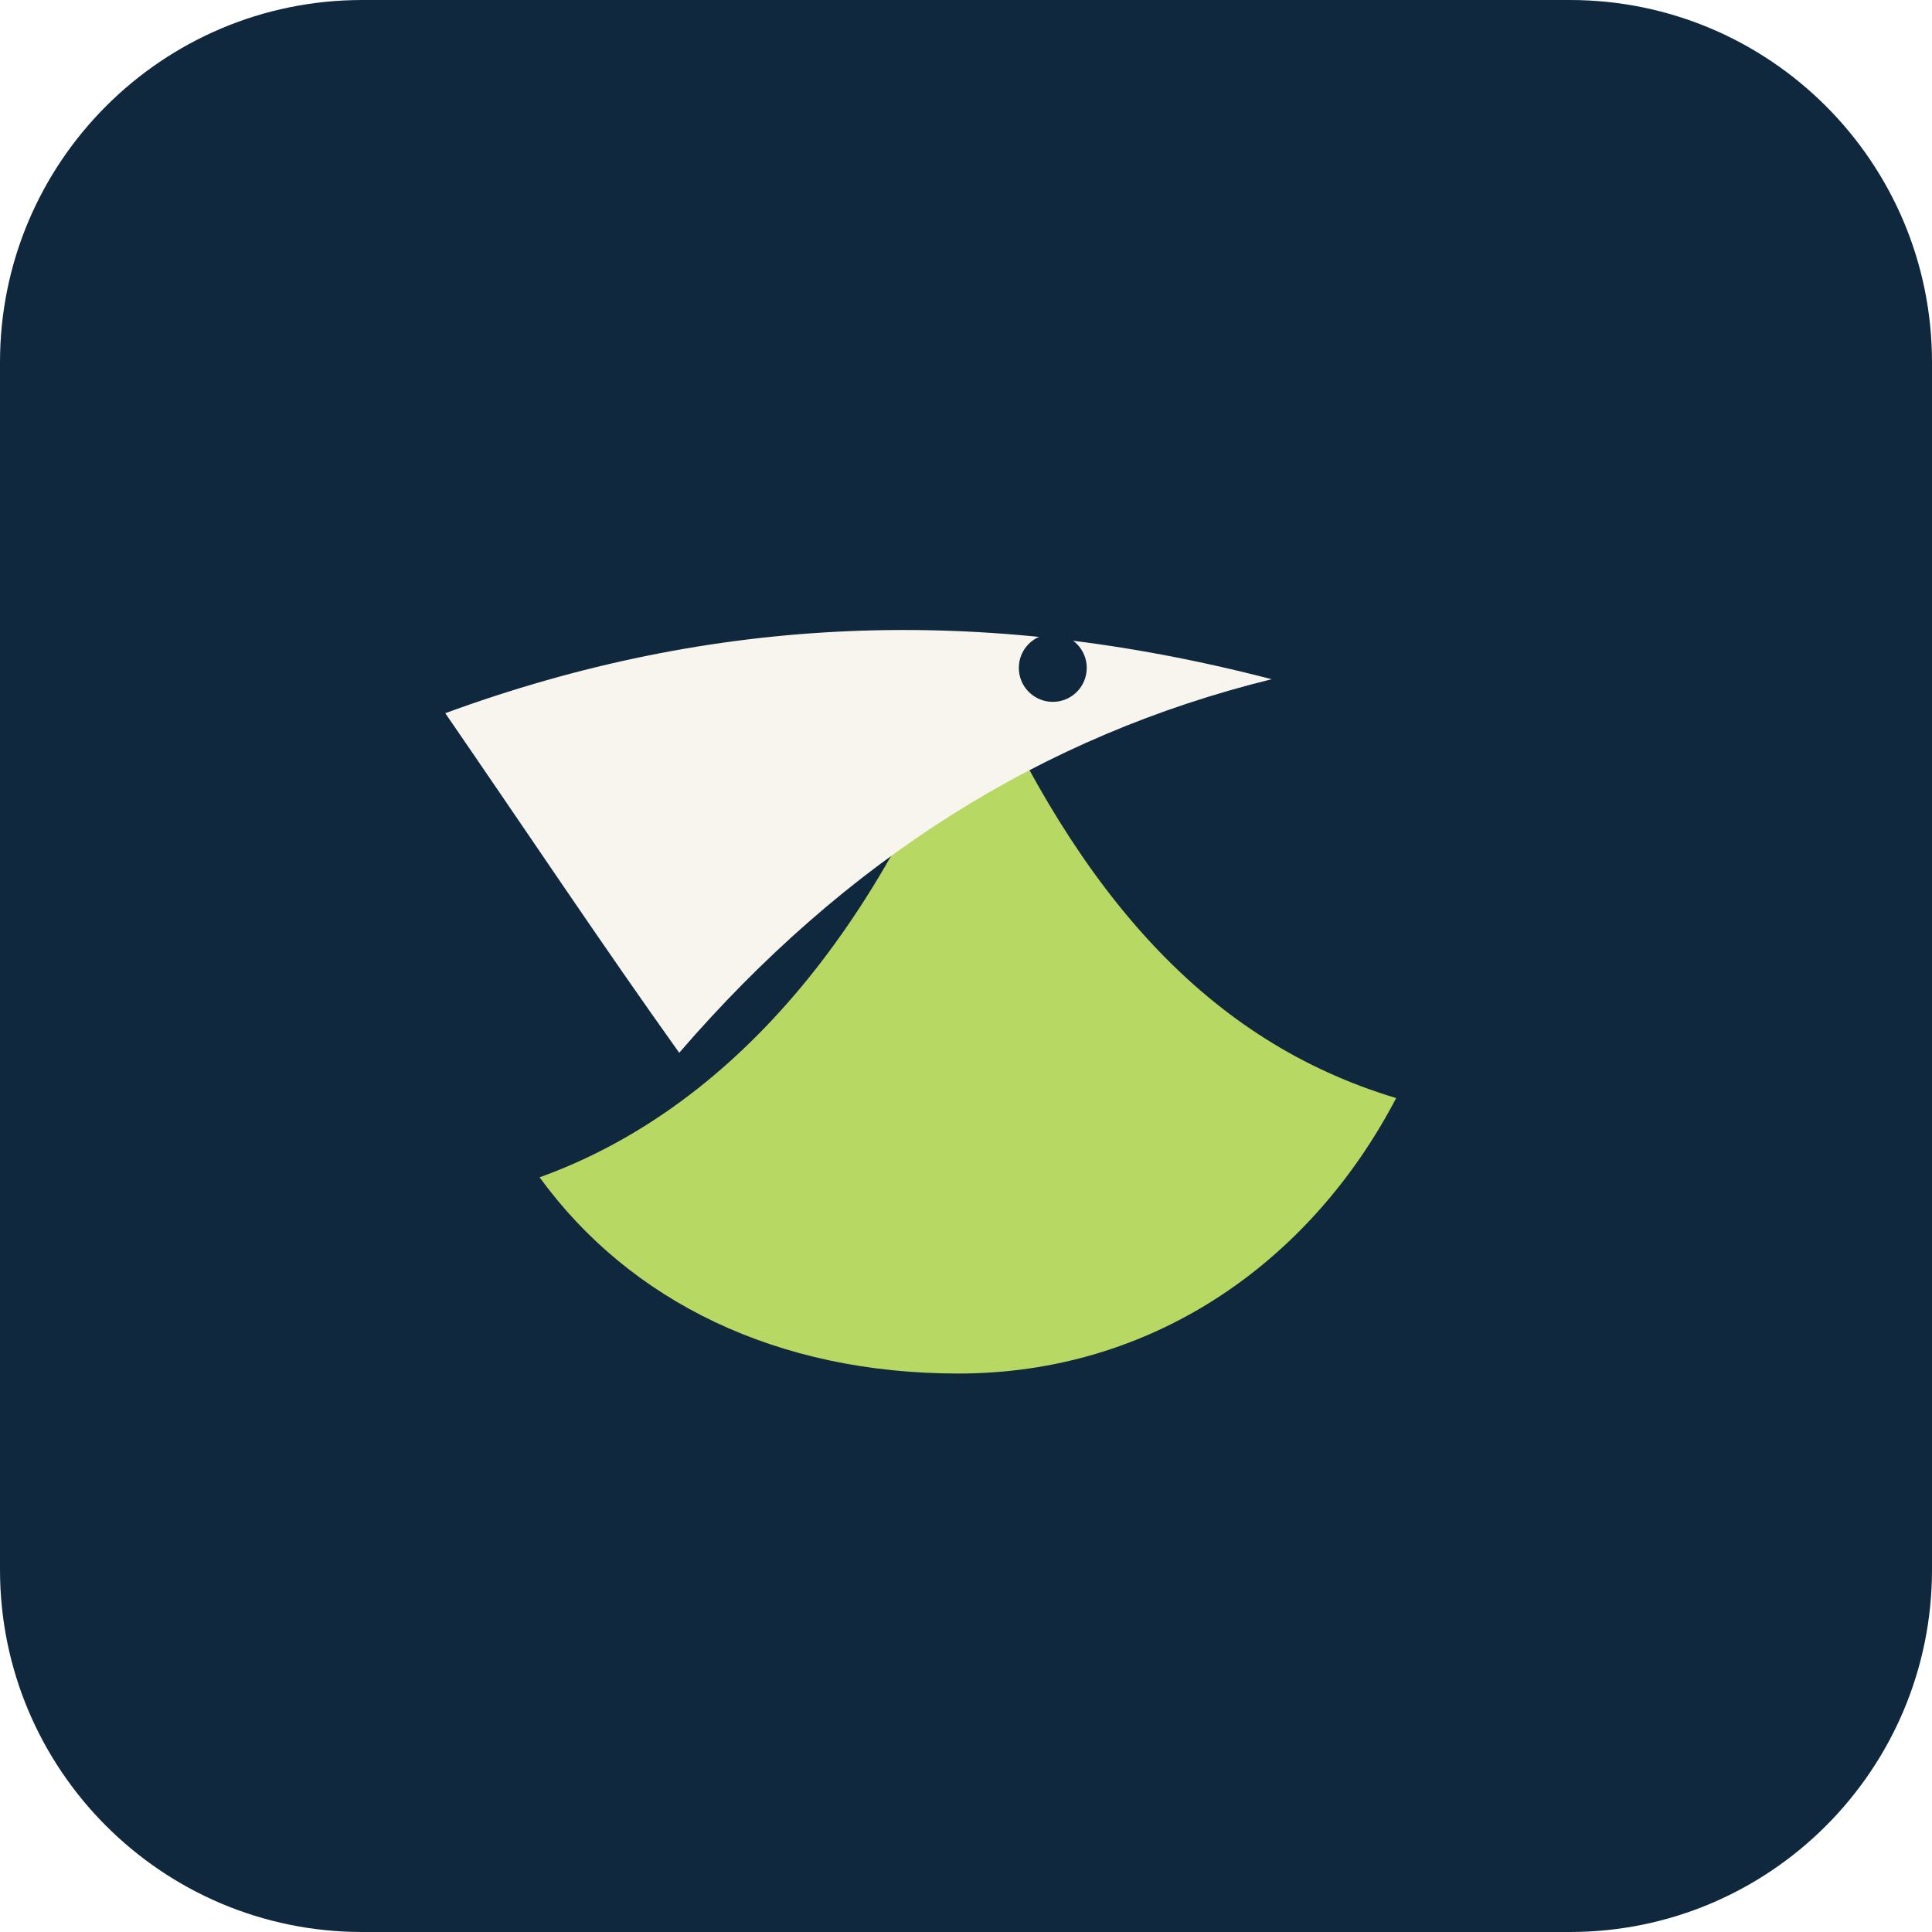
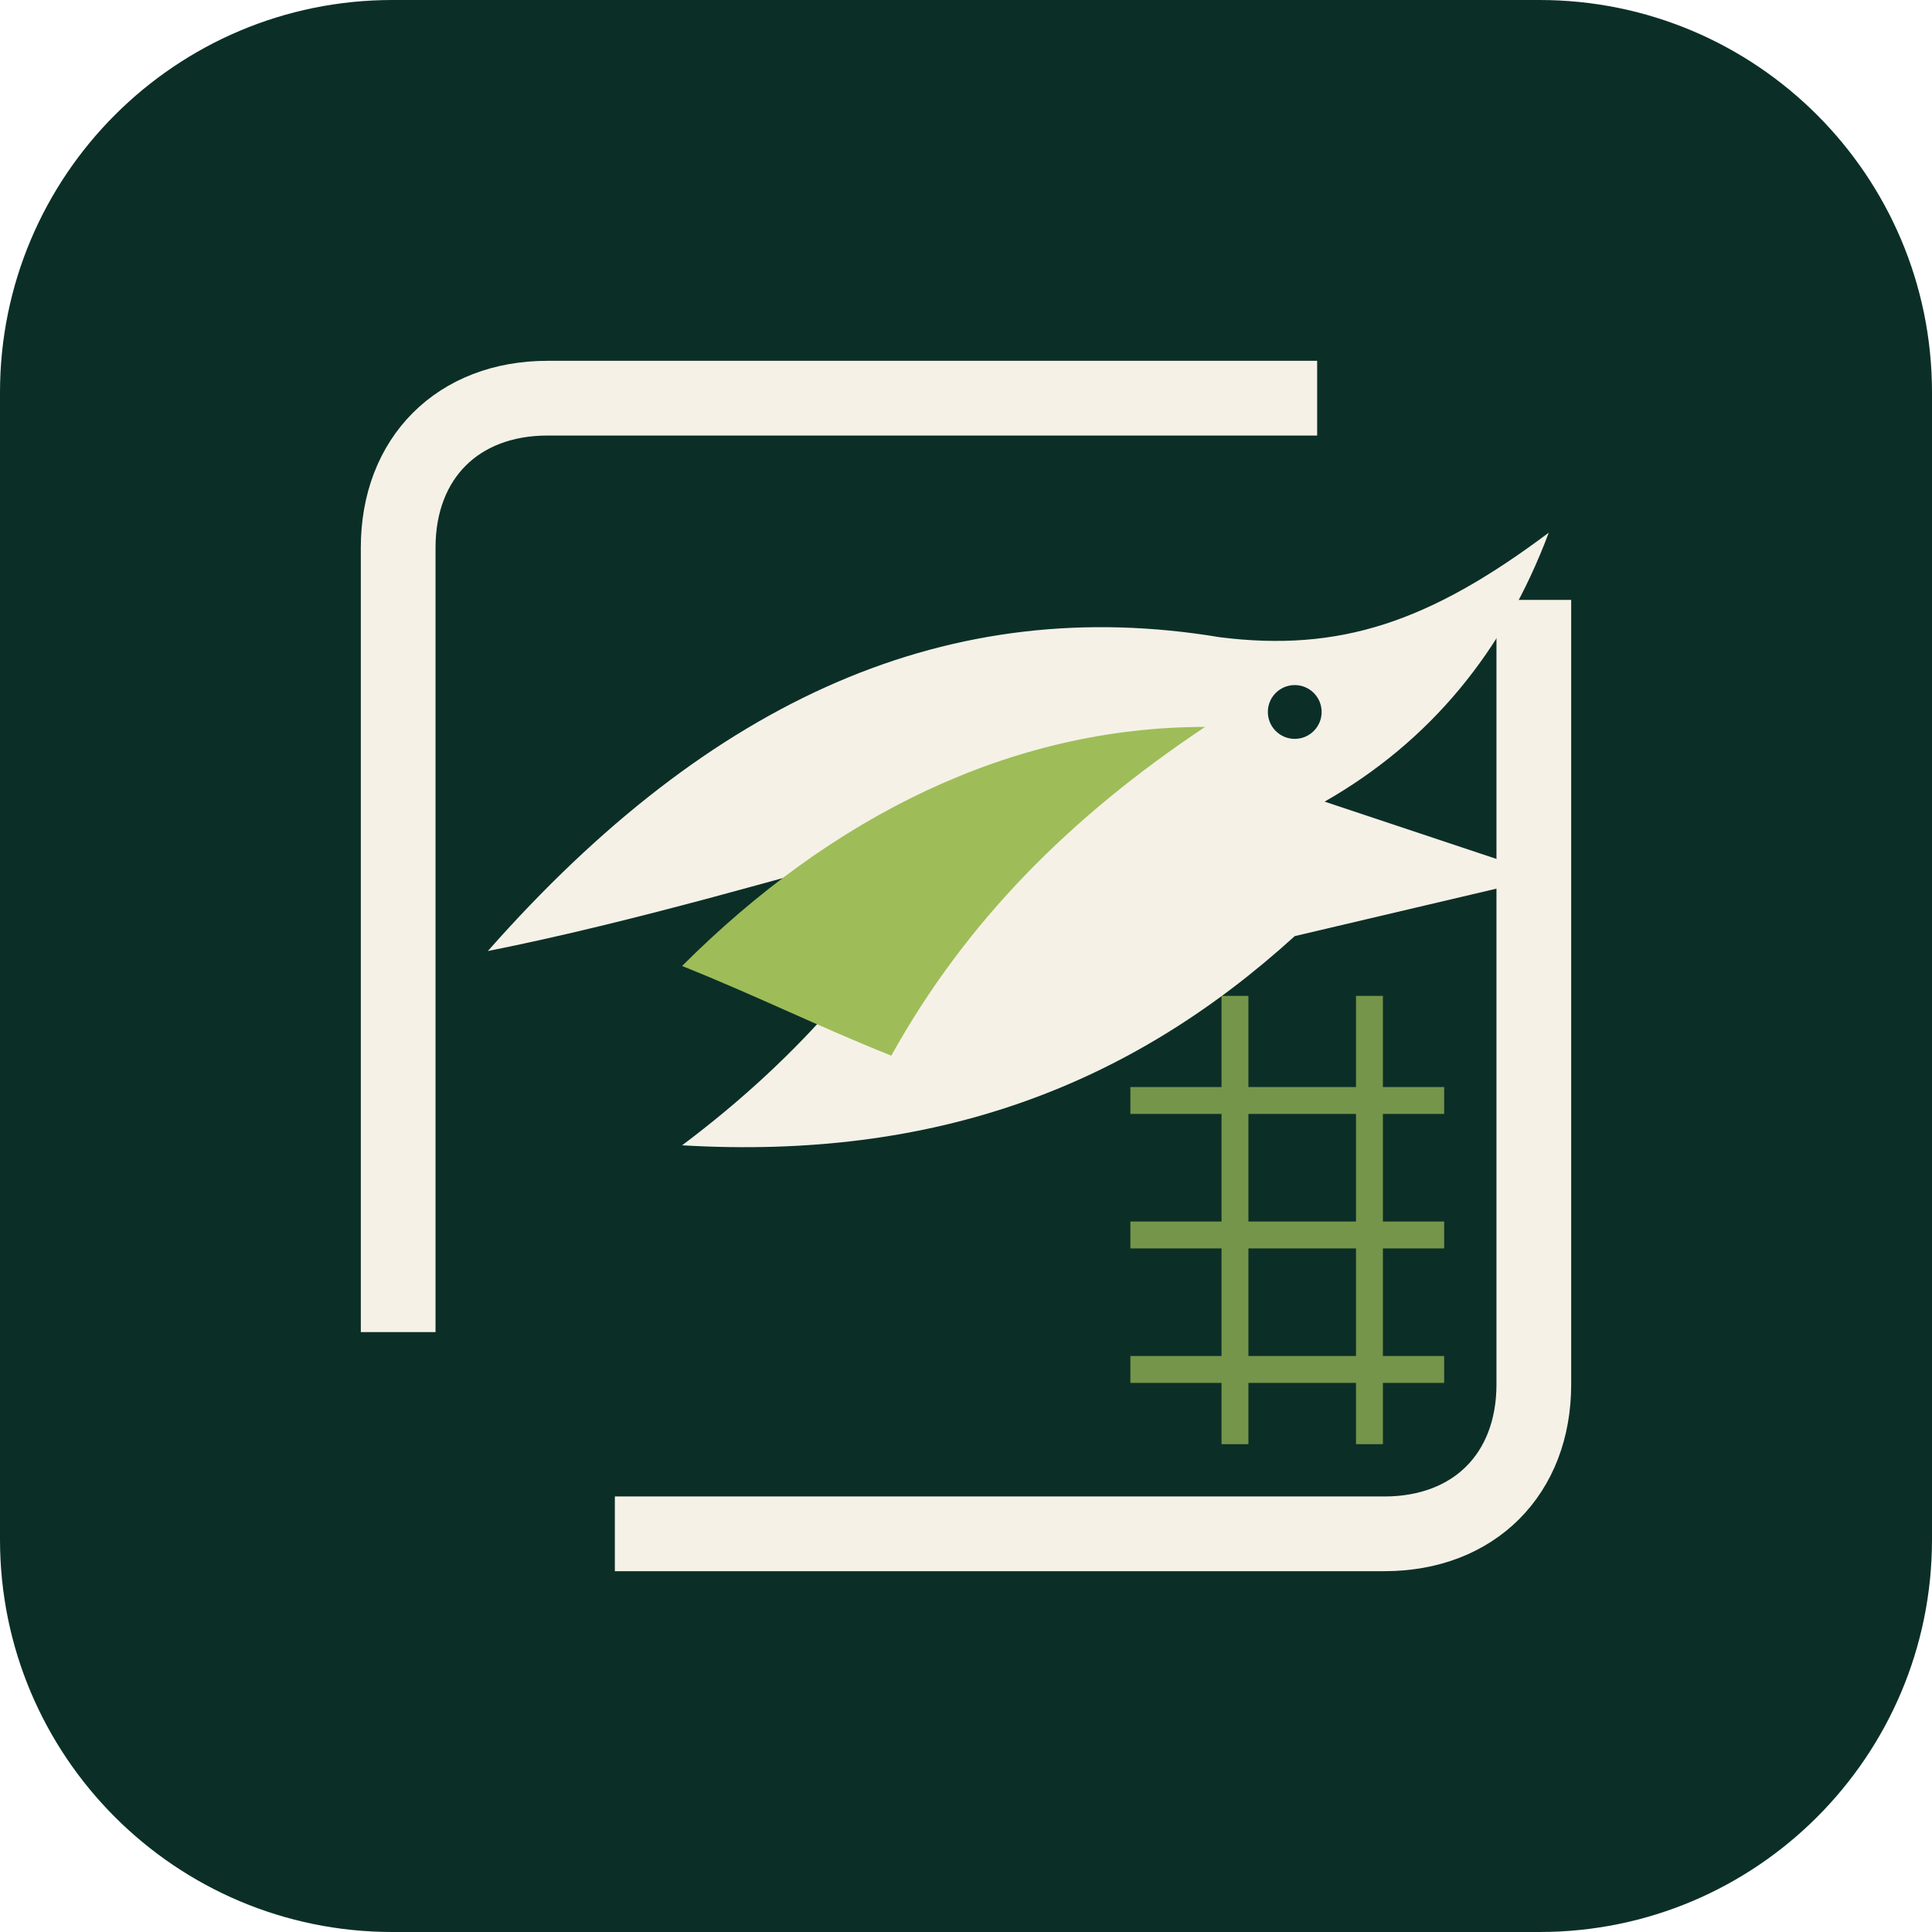
- <svg xmlns="http://www.w3.org/2000/svg" width="512" height="512" viewBox="0 0 512 512" role="img" aria-labelledby="title">
-   <rect width="512" height="512" rx="96" fill="#10283d" />
-   <path d="M143 312c50-18 91-65 116-136 27 61 61 100 111 115-23 44-65 73-116 73-48 0-87-19-111-52Z" fill="#b7d964" />
-   <path d="M118 189c71-26 142-29 219-9-61 15-113 48-157 99-20-28-40-58-62-90Z" fill="#f7f5ee" />
-   <circle cx="279" cy="177" r="9" fill="#10283d" />
+ <svg xmlns="http://www.w3.org/2000/svg" width="512" height="512" viewBox="0 0 512 512" role="img" aria-labelledby="title desc">
+   <rect width="512" height="512" rx="104" fill="#0B2F27" />
+   <g transform="translate(58 58) scale(3.96)">
+     <path d="M12 72V22c0-6 4-10 10-10h49M88 28v50c0 6-4 10-10 10H29" fill="none" stroke="#F5F1E7" stroke-width="5" stroke-linecap="square" />
+     <path d="M61 59h21M61 68h21M61 77h21M68 52v30M77 52v30" fill="none" stroke="#9EBD58" stroke-width="1.8" opacity=".72" />
+     <path d="M18 49c15-17 31-24 49-21 8 1 14-1 22-7-3 8-8 14-15 18l15 5-17 4C61 58 48 63 31 62c8-6 14-13 18-21-11 3-21 6-31 8Z" fill="#F5F1E7" />
+     <path d="M31 50c10-10 22-16 35-16-9 6-16 13-21 22-5-2-9-4-14-6Z" fill="#9EBD58" />
+     <circle cx="72" cy="33" r="1.8" fill="#0B2F27" />
+   </g>
</svg>
